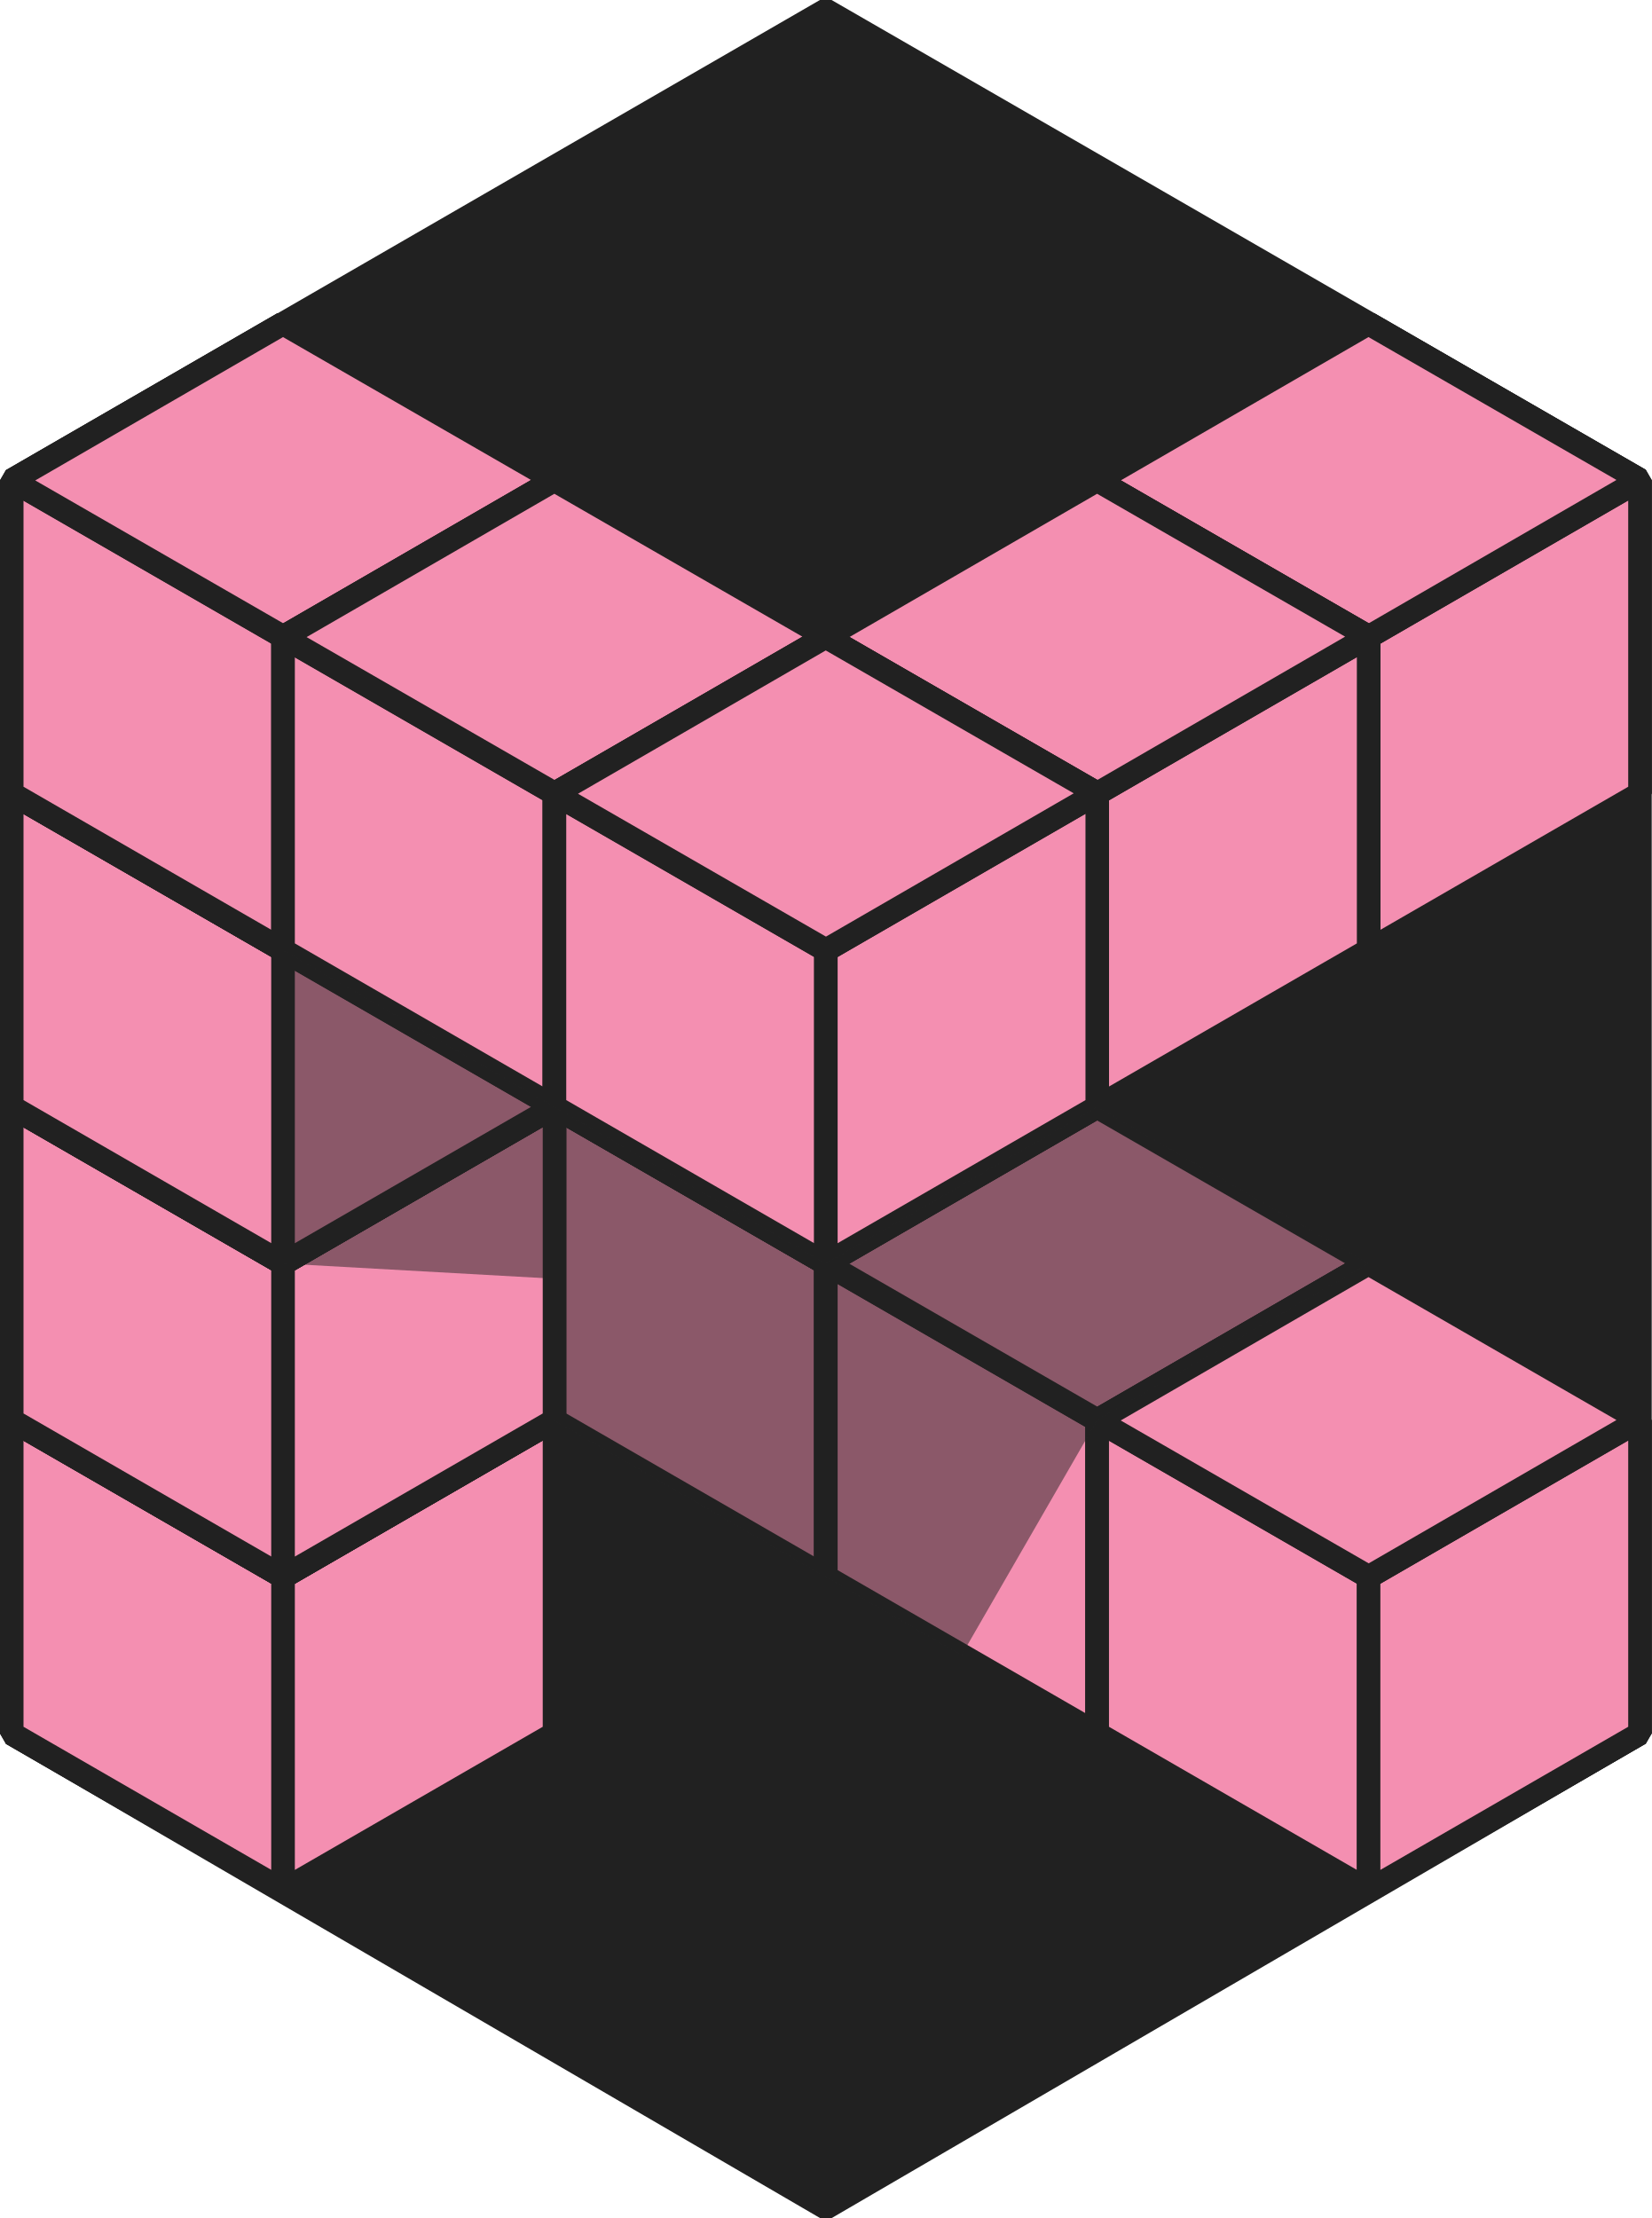
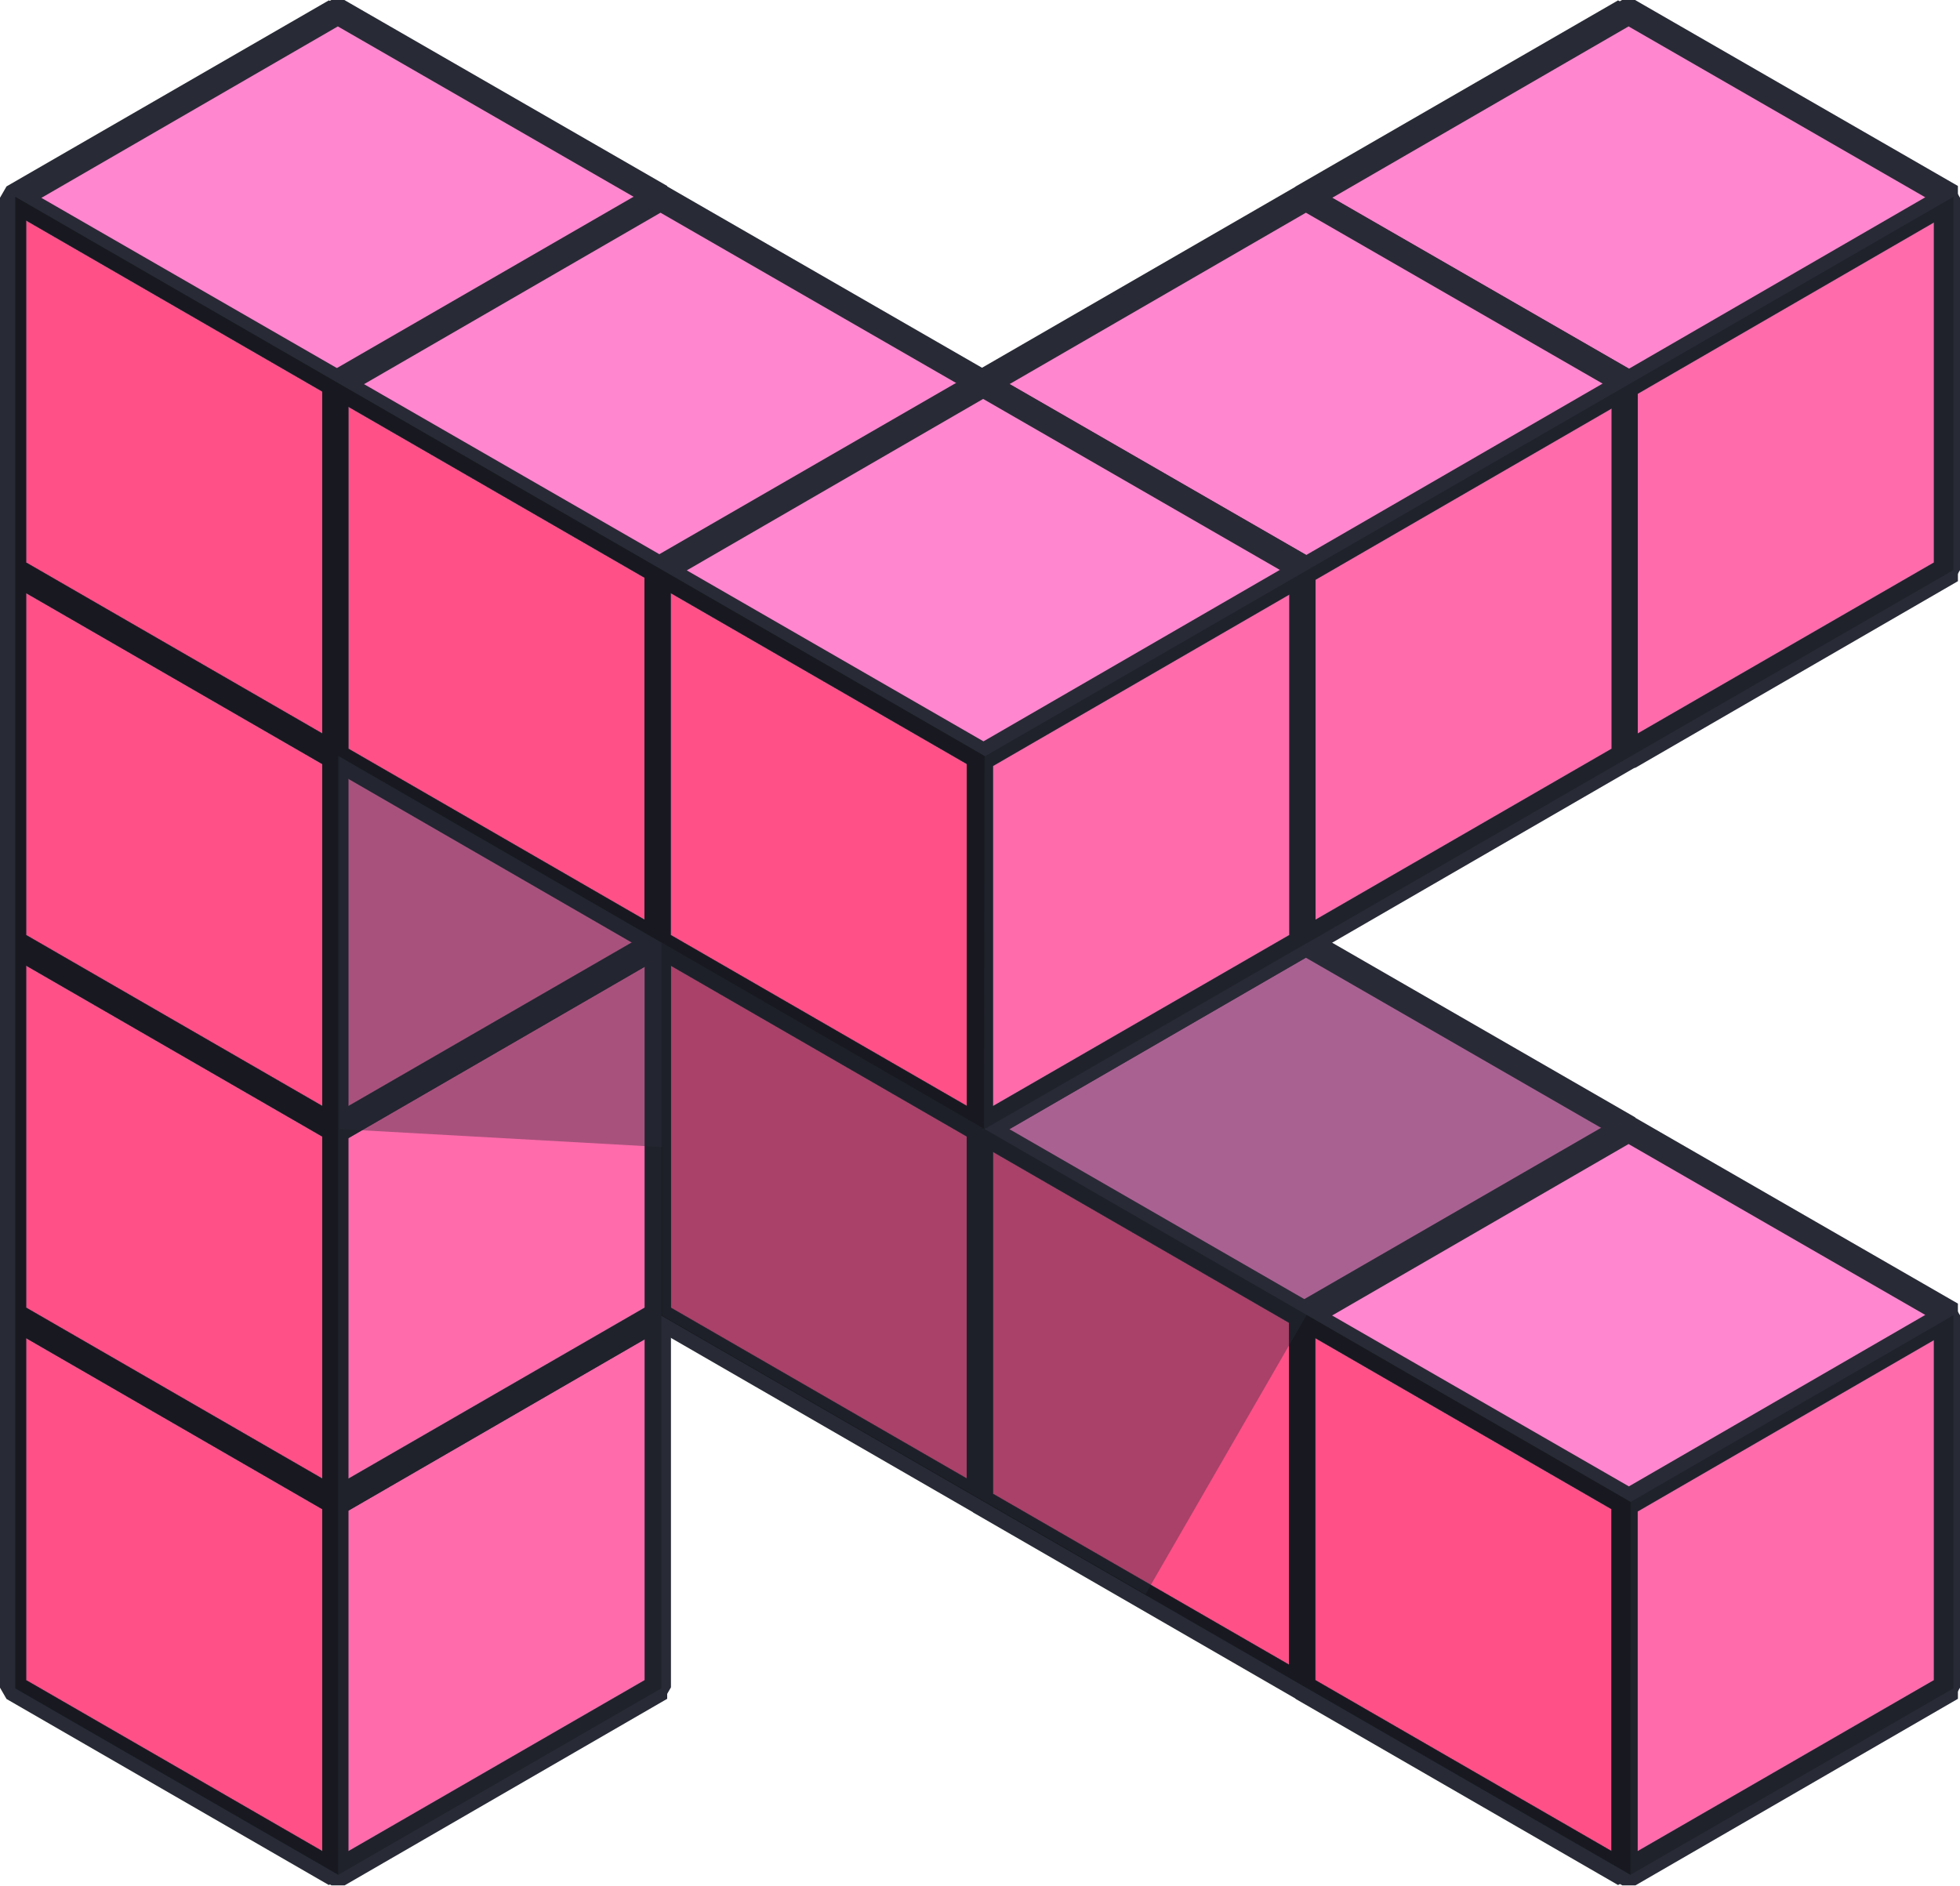
- <svg xmlns="http://www.w3.org/2000/svg" viewBox="0 0 351.41 471.9">
+ <svg xmlns="http://www.w3.org/2000/svg" viewBox="0 0 225 216.47">
  <defs>
-     <style>.cls-1,.cls-4{fill:#212121;}.cls-1,.cls-2{stroke:#212121;stroke-linejoin:bevel;stroke-width:5px;}.cls-2{fill:#f48fb1;}.cls-3{opacity:0.5;}</style>
+     <style>.cls-1{isolation:isolate;}.cls-2{fill:#ff86cf;stroke:#282b36;stroke-linejoin:bevel;stroke-width:3px;}.cls-3{opacity:0.2;}.cls-3,.cls-5{mix-blend-mode:color-burn;}.cls-4{fill:#282b36;}.cls-5,.cls-6{opacity:0.4;}</style>
  </defs>
-   <g id="Layer_2" data-name="Layer 2">
-     <g id="Layer_3" data-name="Layer 3">
-       <polygon class="cls-1" points="348.91 102.11 348.91 368.78 175.71 469.74 2.5 368.83 2.5 102.22 175.68 2.17 348.91 102.11" />
-       <polygon class="cls-2" points="175.68 268.83 233.44 302.12 175.73 335.5 117.97 302.22 175.68 268.83" />
-       <polygon class="cls-2" points="175.71 268.83 233.44 302.17 233.44 235.5 175.71 202.16 175.71 268.83" />
-       <polygon class="cls-2" points="117.97 235.5 175.71 202.16 175.71 268.83 117.97 302.17 117.97 235.5" />
-       <polygon class="cls-2" points="117.97 302.17 175.71 335.5 175.71 268.83 117.97 235.5 117.97 302.17" />
-       <polygon class="cls-2" points="175.71 268.83 233.44 235.5 233.44 302.17 175.71 335.5 175.71 268.83" />
-       <polygon class="cls-2" points="175.68 202.16 233.44 235.45 175.73 268.83 117.97 235.55 175.68 202.16" />
-       <polygon class="cls-2" points="233.41 302.17 291.18 335.45 233.47 368.83 175.71 335.55 233.41 302.17" />
-       <polygon class="cls-2" points="233.44 302.17 291.18 335.5 291.18 268.83 233.44 235.5 233.44 302.17" />
-       <polygon class="cls-2" points="175.71 268.83 233.44 235.5 233.44 302.17 175.71 335.5 175.71 268.83" />
-       <polygon class="cls-2" points="175.71 335.5 233.44 368.83 233.44 302.17 175.71 268.83 175.71 335.5" />
-       <polygon class="cls-2" points="233.44 302.17 291.18 268.83 291.18 335.5 233.44 368.83 233.44 302.17" />
-       <polygon class="cls-2" points="233.41 235.5 291.18 268.78 233.47 302.17 175.71 268.88 233.41 235.5" />
-       <polygon class="cls-2" points="291.15 335.5 348.91 368.78 291.2 402.17 233.44 368.88 291.15 335.5" />
-       <polygon class="cls-2" points="291.18 335.5 348.91 368.83 348.91 302.17 291.18 268.83 291.18 335.5" />
-       <polygon class="cls-2" points="233.44 302.17 291.18 268.83 291.18 335.5 233.44 368.83 233.44 302.17" />
-       <polygon class="cls-2" points="233.44 368.83 291.18 402.17 291.18 335.5 233.44 302.17 233.44 368.83" />
-       <polygon class="cls-2" points="291.18 335.5 348.91 302.17 348.91 368.83 291.18 402.17 291.18 335.5" />
-       <polygon class="cls-2" points="291.15 268.83 348.91 302.12 291.2 335.5 233.44 302.22 291.15 268.83" />
-       <polygon class="cls-2" points="60.21 335.5 117.97 368.78 60.26 402.17 2.5 368.88 60.21 335.5" />
-       <polygon class="cls-2" points="60.23 335.5 117.97 368.83 117.97 302.17 60.23 268.83 60.23 335.5" />
-       <polygon class="cls-2" points="2.5 302.17 60.23 268.83 60.23 335.5 2.5 368.83 2.5 302.17" />
-       <polygon class="cls-2" points="2.5 368.83 60.23 402.17 60.23 335.5 2.5 302.17 2.5 368.83" />
-       <polygon class="cls-2" points="60.23 335.5 117.97 302.17 117.97 368.83 60.23 402.17 60.23 335.5" />
-       <polygon class="cls-2" points="60.21 268.83 117.97 302.12 60.26 335.5 2.5 302.22 60.21 268.83" />
-       <polygon class="cls-2" points="291.15 135.5 348.91 168.78 291.2 202.16 233.44 168.88 291.15 135.5" />
-       <polygon class="cls-2" points="291.18 135.5 348.91 168.83 348.91 102.17 291.18 68.83 291.18 135.5" />
-       <polygon class="cls-2" points="233.44 102.17 291.18 68.83 291.18 135.5 233.44 168.83 233.44 102.17" />
-       <polygon class="cls-2" points="233.44 168.83 291.18 202.16 291.18 135.5 233.44 102.17 233.44 168.83" />
-       <polygon class="cls-2" points="291.18 135.5 348.91 102.17 348.91 168.83 291.18 202.16 291.18 135.5" />
-       <polygon class="cls-2" points="291.15 68.83 348.91 102.11 291.2 135.5 233.44 102.22 291.15 68.83" />
-       <polygon class="cls-2" points="60.21 268.83 117.97 302.12 60.26 335.5 2.5 302.22 60.21 268.83" />
-       <polygon class="cls-2" points="60.23 268.83 117.97 302.17 117.97 235.5 60.23 202.16 60.23 268.83" />
-       <polygon class="cls-2" points="2.5 235.5 60.23 202.16 60.23 268.83 2.5 302.17 2.5 235.5" />
-       <polygon class="cls-2" points="2.5 302.17 60.23 335.5 60.23 268.83 2.5 235.5 2.5 302.17" />
-       <polygon class="cls-2" points="60.23 268.83 117.97 235.5 117.97 302.17 60.23 335.5 60.23 268.83" />
-       <polygon class="cls-2" points="60.21 202.16 117.97 235.45 60.26 268.83 2.5 235.55 60.21 202.16" />
-       <polygon class="cls-2" points="60.21 202.16 117.97 235.45 60.26 268.83 2.5 235.55 60.21 202.16" />
-       <polygon class="cls-2" points="60.23 202.16 117.97 235.5 117.97 168.83 60.23 135.5 60.23 202.16" />
-       <polygon class="cls-2" points="2.5 168.83 60.23 135.5 60.23 202.16 2.5 235.5 2.5 168.83" />
-       <polygon class="cls-2" points="2.5 235.5 60.23 268.83 60.23 202.16 2.5 168.83 2.5 235.5" />
-       <polygon class="cls-2" points="60.23 202.16 117.97 168.83 117.97 235.5 60.23 268.83 60.23 202.16" />
-       <polygon class="cls-2" points="60.21 135.5 117.97 168.78 60.26 202.16 2.5 168.88 60.21 135.5" />
-       <polygon class="cls-2" points="60.21 135.5 117.97 168.78 60.26 202.16 2.5 168.88 60.21 135.5" />
-       <polygon class="cls-2" points="60.23 135.5 117.97 168.83 117.97 102.17 60.23 68.83 60.23 135.5" />
-       <polygon class="cls-2" points="2.5 102.17 60.23 68.83 60.23 135.5 2.5 168.83 2.5 102.17" />
-       <polygon class="cls-2" points="2.5 168.83 60.23 202.16 60.23 135.5 2.5 102.17 2.5 168.83" />
-       <polygon class="cls-2" points="60.23 135.5 117.97 102.17 117.97 168.83 60.23 202.16 60.23 135.5" />
-       <polygon class="cls-2" points="60.21 68.83 117.97 102.11 60.26 135.5 2.5 102.22 60.21 68.83" />
-       <polygon class="cls-2" points="117.94 168.83 175.71 202.12 118 235.5 60.23 202.22 117.94 168.83" />
-       <polygon class="cls-2" points="117.97 168.83 175.71 202.16 175.71 135.5 117.97 102.17 117.97 168.83" />
-       <polygon class="cls-2" points="60.23 135.5 117.97 102.17 117.97 168.83 60.23 202.16 60.23 135.5" />
-       <polygon class="cls-2" points="60.23 202.16 117.97 235.5 117.97 168.83 60.23 135.5 60.23 202.16" />
-       <polygon class="cls-2" points="117.97 168.83 175.71 135.5 175.71 202.16 117.97 235.5 117.97 168.83" />
-       <polygon class="cls-2" points="117.94 102.17 175.71 135.45 118 168.83 60.23 135.55 117.94 102.17" />
-       <polygon class="cls-2" points="233.41 168.83 291.18 202.12 233.47 235.5 175.71 202.22 233.41 168.83" />
-       <polygon class="cls-2" points="233.44 168.83 291.18 202.16 291.18 135.5 233.44 102.17 233.44 168.83" />
-       <polygon class="cls-2" points="175.71 135.5 233.44 102.17 233.44 168.83 175.71 202.16 175.71 135.5" />
-       <polygon class="cls-2" points="175.71 202.16 233.44 235.5 233.44 168.83 175.71 135.5 175.71 202.16" />
-       <polygon class="cls-2" points="233.44 168.83 291.18 135.5 291.18 202.16 233.44 235.5 233.44 168.83" />
-       <polygon class="cls-2" points="233.41 102.17 291.18 135.45 233.47 168.83 175.71 135.55 233.41 102.17" />
-       <polygon class="cls-2" points="175.68 202.16 233.44 235.45 175.73 268.83 117.97 235.55 175.68 202.16" />
-       <polygon class="cls-2" points="175.71 202.16 233.44 235.5 233.44 168.83 175.71 135.5 175.71 202.16" />
-       <polygon class="cls-2" points="117.97 168.83 175.71 135.5 175.71 202.16 117.97 235.5 117.97 168.83" />
-       <polygon class="cls-2" points="117.97 235.5 175.71 268.83 175.71 202.16 117.97 168.83 117.97 235.5" />
-       <polygon class="cls-2" points="175.71 202.16 233.44 168.83 233.44 235.5 175.71 268.83 175.71 202.16" />
-       <polygon class="cls-2" points="175.68 135.5 233.44 168.78 175.73 202.16 117.97 168.88 175.68 135.5" />
-       <g class="cls-3">
-         <polygon class="cls-4" points="60.23 202.16 175.68 268.83 233.44 235.5 291.18 268.83 233.44 302.12 204.57 352.17 117.97 302.22 117.97 272.06 60.23 268.83 60.23 202.16" />
+   <g class="cls-1">
+     <g id="Layer_2" data-name="Layer 2">
+       <g id="Layer_3" data-name="Layer 3">
+         <polygon class="cls-2" points="112.86 129.62 149.92 150.97 112.9 172.39 75.84 151.04 112.86 129.62" />
+         <polygon class="cls-2" points="112.5 129.61 149.5 150.97 149.5 108.25 112.5 86.88 112.5 129.61" />
+         <polygon class="cls-2" points="75.5 108.25 112.5 86.88 112.5 129.61 75.5 150.97 75.5 108.25" />
+         <polygon class="cls-2" points="75.5 151 112.5 172.36 112.5 129.63 75.5 108.27 75.5 151" />
+         <polygon class="cls-2" points="112.5 129.63 149.5 108.27 149.5 151 112.5 172.36 112.5 129.63" />
+         <polygon class="cls-2" points="112.86 86.85 149.92 108.2 112.9 129.62 75.84 108.27 112.86 86.85" />
+         <polygon class="cls-2" points="149.91 151.01 186.97 172.36 149.94 193.78 112.88 172.43 149.91 151.01" />
+         <polygon class="cls-2" points="149.5 151 186.5 172.36 186.5 129.63 149.5 108.27 149.5 151" />
+         <polygon class="cls-2" points="112.5 129.63 149.5 108.27 149.5 151 112.5 172.36 112.5 129.63" />
+         <polygon class="cls-2" points="112.5 172.38 149.5 193.74 149.5 151.02 112.5 129.66 112.5 172.38" />
+         <polygon class="cls-2" points="149.5 151.02 186.5 129.66 186.5 172.38 149.5 193.74 149.5 151.02" />
+         <polygon class="cls-2" points="149.91 108.23 186.97 129.59 149.94 151.01 112.88 129.65 149.91 108.23" />
+         <polygon class="cls-2" points="186.95 172.39 224.01 193.75 186.99 215.17 149.92 193.81 186.95 172.39" />
+         <polygon class="cls-2" points="186.5 172.38 223.5 193.74 223.5 151.02 186.5 129.66 186.5 172.38" />
+         <polygon class="cls-2" points="149.5 151.02 186.5 129.66 186.5 172.38 149.5 193.74 149.5 151.02" />
+         <polygon class="cls-2" points="149.5 193.77 186.5 215.13 186.5 172.41 149.5 151.04 149.5 193.77" />
+         <polygon class="cls-2" points="186.5 172.41 223.5 151.04 223.5 193.77 186.5 215.13 186.5 172.41" />
+         <polygon class="cls-2" points="186.95 129.62 224.01 150.97 186.99 172.39 149.92 151.04 186.95 129.62" />
+         <polygon class="cls-2" points="38.78 172.39 75.84 193.75 38.81 215.17 1.75 193.81 38.78 172.39" />
+         <polygon class="cls-2" points="38.5 172.38 75.5 193.74 75.5 151.02 38.5 129.66 38.5 172.38" />
+         <polygon class="cls-2" points="1.5 151.02 38.5 129.66 38.5 172.38 1.5 193.74 1.5 151.02" />
+         <polygon class="cls-2" points="1.5 193.77 38.5 215.13 38.5 172.41 1.5 151.04 1.5 193.77" />
+         <polygon class="cls-2" points="38.5 172.41 75.5 151.04 75.5 193.77 38.5 215.13 38.5 172.41" />
+         <polygon class="cls-2" points="38.78 129.62 75.84 150.97 38.81 172.39 1.75 151.04 38.78 129.62" />
+         <polygon class="cls-2" points="186.95 44.07 224.01 65.43 186.99 86.85 149.92 65.49 186.95 44.07" />
+         <polygon class="cls-2" points="186.5 44.06 223.5 65.42 223.5 22.7 186.5 1.34 186.5 44.06" />
+         <polygon class="cls-2" points="149.5 22.7 186.5 1.34 186.5 44.06 149.5 65.42 149.5 22.7" />
+         <polygon class="cls-2" points="149.5 65.45 186.5 86.81 186.5 44.09 149.5 22.72 149.5 65.45" />
+         <polygon class="cls-2" points="186.5 44.09 223.5 22.72 223.5 65.45 186.5 86.81 186.5 44.09" />
+         <polygon class="cls-2" points="186.95 1.3 224.01 22.65 186.99 44.07 149.92 22.72 186.95 1.3" />
+         <polygon class="cls-2" points="38.78 129.62 75.84 150.97 38.81 172.39 1.75 151.04 38.78 129.62" />
+         <polygon class="cls-2" points="38.5 129.61 75.5 150.97 75.5 108.25 38.5 86.88 38.5 129.61" />
+         <polygon class="cls-2" points="1.5 108.25 38.5 86.88 38.5 129.61 1.5 150.97 1.5 108.25" />
+         <polygon class="cls-2" points="1.5 151 38.5 172.36 38.5 129.63 1.5 108.27 1.5 151" />
+         <polygon class="cls-2" points="38.5 129.63 75.5 108.27 75.5 151 38.5 172.36 38.5 129.63" />
+         <polygon class="cls-2" points="38.78 86.85 75.84 108.2 38.81 129.62 1.75 108.27 38.78 86.85" />
+         <polygon class="cls-2" points="38.78 86.85 75.84 108.2 38.81 129.62 1.75 108.27 38.78 86.85" />
+         <polygon class="cls-2" points="38.5 86.83 75.5 108.2 75.5 65.47 38.5 44.11 38.5 86.83" />
+         <polygon class="cls-2" points="1.5 65.47 38.5 44.11 38.5 86.83 1.5 108.2 1.5 65.47" />
+         <polygon class="cls-2" points="1.5 108.22 38.5 129.58 38.5 86.86 1.5 65.5 1.5 108.22" />
+         <polygon class="cls-2" points="38.5 86.86 75.5 65.5 75.5 108.22 38.5 129.58 38.5 86.86" />
+         <polygon class="cls-2" points="38.78 44.07 75.84 65.43 38.81 86.85 1.75 65.49 38.78 44.07" />
+         <polygon class="cls-2" points="38.78 44.07 75.84 65.43 38.81 86.85 1.75 65.49 38.78 44.07" />
+         <polygon class="cls-2" points="38.5 44.06 75.5 65.42 75.5 22.7 38.5 1.34 38.5 44.06" />
+         <polygon class="cls-2" points="1.5 22.7 38.5 1.34 38.5 44.06 1.5 65.42 1.5 22.7" />
+         <polygon class="cls-2" points="1.5 65.45 38.5 86.81 38.5 44.09 1.5 22.72 1.5 65.45" />
+         <polygon class="cls-2" points="38.5 44.09 75.5 22.72 75.5 65.45 38.5 86.81 38.5 44.09" />
+         <polygon class="cls-2" points="38.78 1.3 75.84 22.65 38.81 44.07 1.75 22.72 38.78 1.3" />
+         <polygon class="cls-2" points="75.82 65.46 112.88 86.81 75.86 108.23 38.79 86.88 75.82 65.46" />
+         <polygon class="cls-2" points="75.5 65.45 112.5 86.81 112.5 44.09 75.5 22.72 75.5 65.45" />
+         <polygon class="cls-2" points="38.5 44.09 75.5 22.72 75.5 65.45 38.5 86.81 38.5 44.09" />
+         <polygon class="cls-2" points="38.5 86.83 75.5 108.2 75.5 65.47 38.5 44.11 38.5 86.83" />
+         <polygon class="cls-2" points="75.5 65.47 112.5 44.11 112.5 86.83 75.5 108.2 75.5 65.47" />
+         <polygon class="cls-2" points="75.82 22.69 112.88 44.04 75.86 65.46 38.79 44.11 75.82 22.69" />
+         <polygon class="cls-2" points="149.91 65.46 186.97 86.81 149.94 108.23 112.88 86.88 149.91 65.46" />
+         <polygon class="cls-2" points="149.5 65.45 186.5 86.81 186.5 44.09 149.5 22.72 149.5 65.45" />
+         <polygon class="cls-2" points="112.5 44.09 149.5 22.72 149.5 65.45 112.5 86.81 112.5 44.09" />
+         <polygon class="cls-2" points="112.5 86.83 149.5 108.2 149.5 65.47 112.5 44.11 112.5 86.83" />
+         <polygon class="cls-2" points="149.5 65.47 186.5 44.11 186.5 86.83 149.5 108.2 149.5 65.47" />
+         <polygon class="cls-2" points="149.91 22.69 186.97 44.04 149.94 65.46 112.88 44.11 149.91 22.69" />
+         <polygon class="cls-2" points="112.86 86.85 149.92 108.2 112.9 129.62 75.84 108.27 112.86 86.85" />
+         <polygon class="cls-2" points="112.5 86.83 149.5 108.2 149.5 65.47 112.5 44.11 112.5 86.83" />
+         <polygon class="cls-2" points="75.5 65.47 112.5 44.11 112.5 86.83 75.5 108.2 75.5 65.47" />
+         <polygon class="cls-2" points="75.5 108.22 112.5 129.58 112.5 86.86 75.5 65.5 75.5 108.22" />
+         <polygon class="cls-2" points="112.5 86.86 149.5 65.5 149.5 108.22 112.5 129.58 112.5 86.86" />
+         <polygon class="cls-2" points="112.86 44.07 149.92 65.43 112.9 86.85 75.84 65.49 112.86 44.07" />
+         <g class="cls-3">
+           <polygon class="cls-4" points="224.25 22.59 113.01 86.86 112.99 129.68 224.25 65.45 224.25 22.59" />
+           <polygon class="cls-4" points="224.25 151 187.19 172.44 187.17 215.26 224.25 193.85 224.25 151" />
+           <polygon class="cls-4" points="75.92 193.85 38.83 215.26 38.83 86.79 75.92 108.2 75.92 193.85" />
+         </g>
+         <g class="cls-5">
+           <polygon class="cls-4" points="187.19 172.44 75.92 108.2 75.92 151.06 187.17 215.26 187.19 172.44" />
+           <polygon class="cls-4" points="113.02 86.79 112.98 129.62 38.83 86.79 38.83 215.26 1.75 193.85 1.75 22.59 113.02 86.79" />
+         </g>
+         <g class="cls-6">
+           <polygon class="cls-4" points="39 86.9 112.98 129.63 150 108.27 187 129.63 150 150.96 131.5 183.03 76 151.02 76 131.7 39 129.63 39 86.9" />
+         </g>
      </g>
    </g>
  </g>
</svg>
